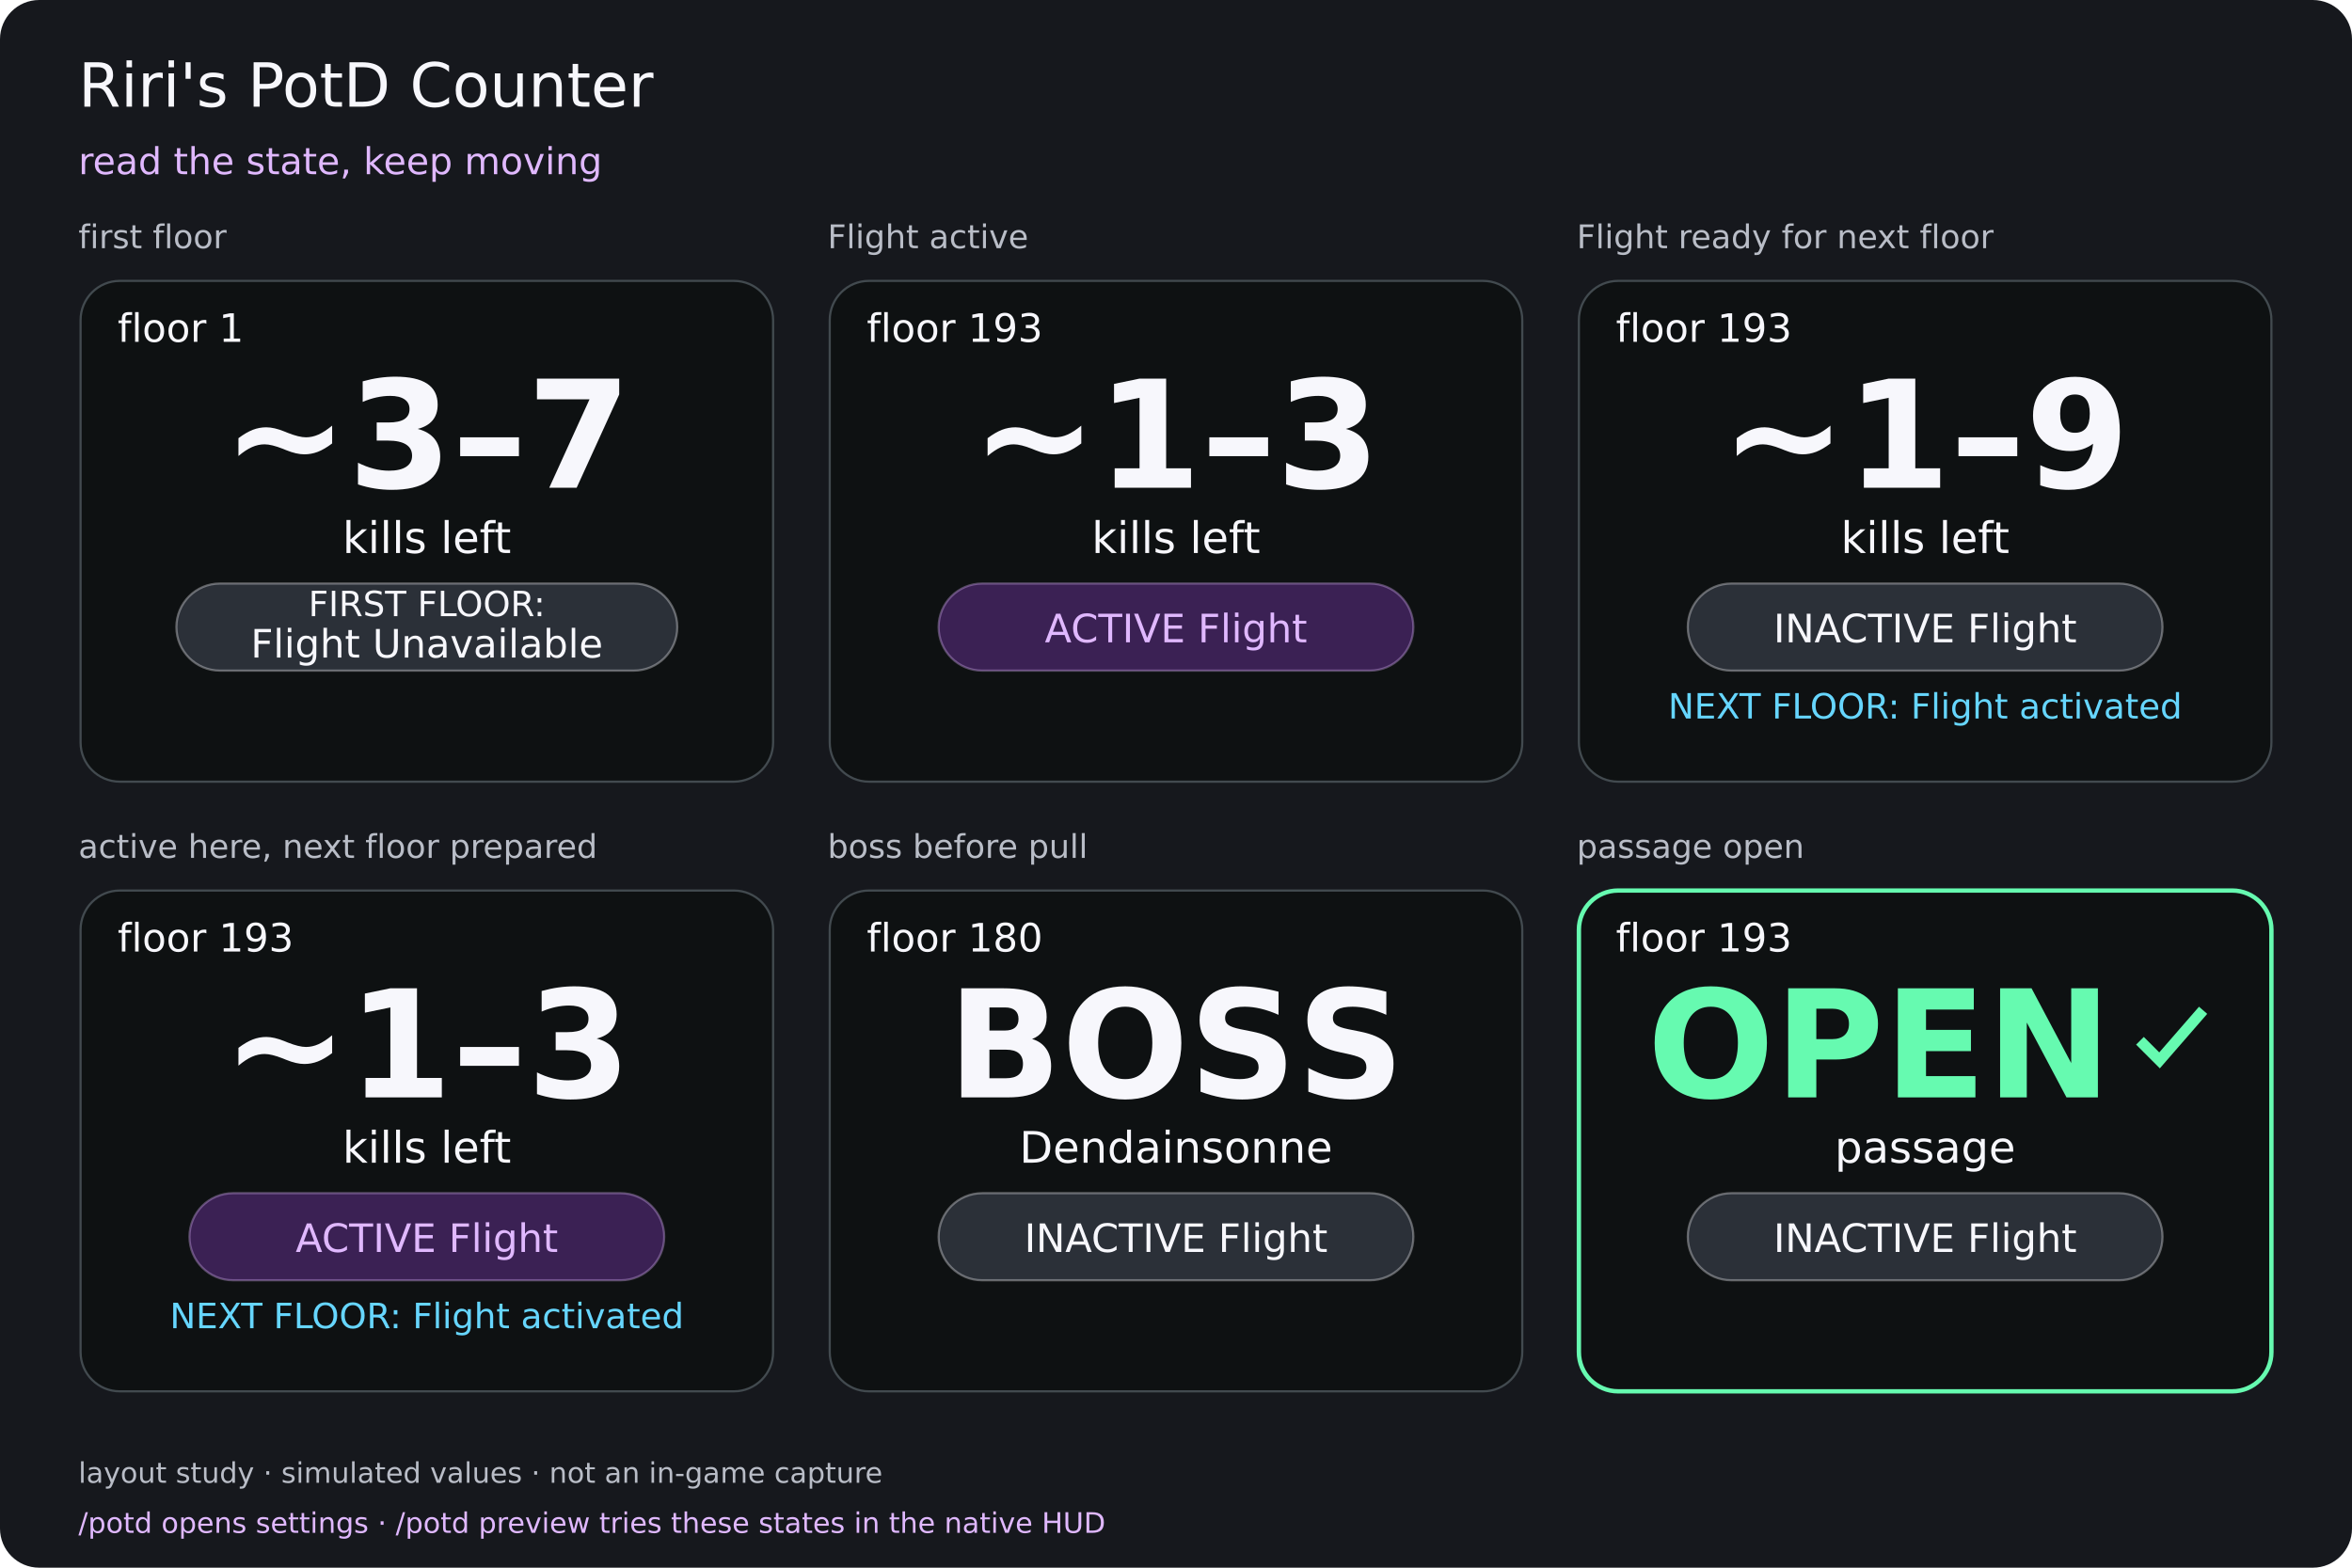
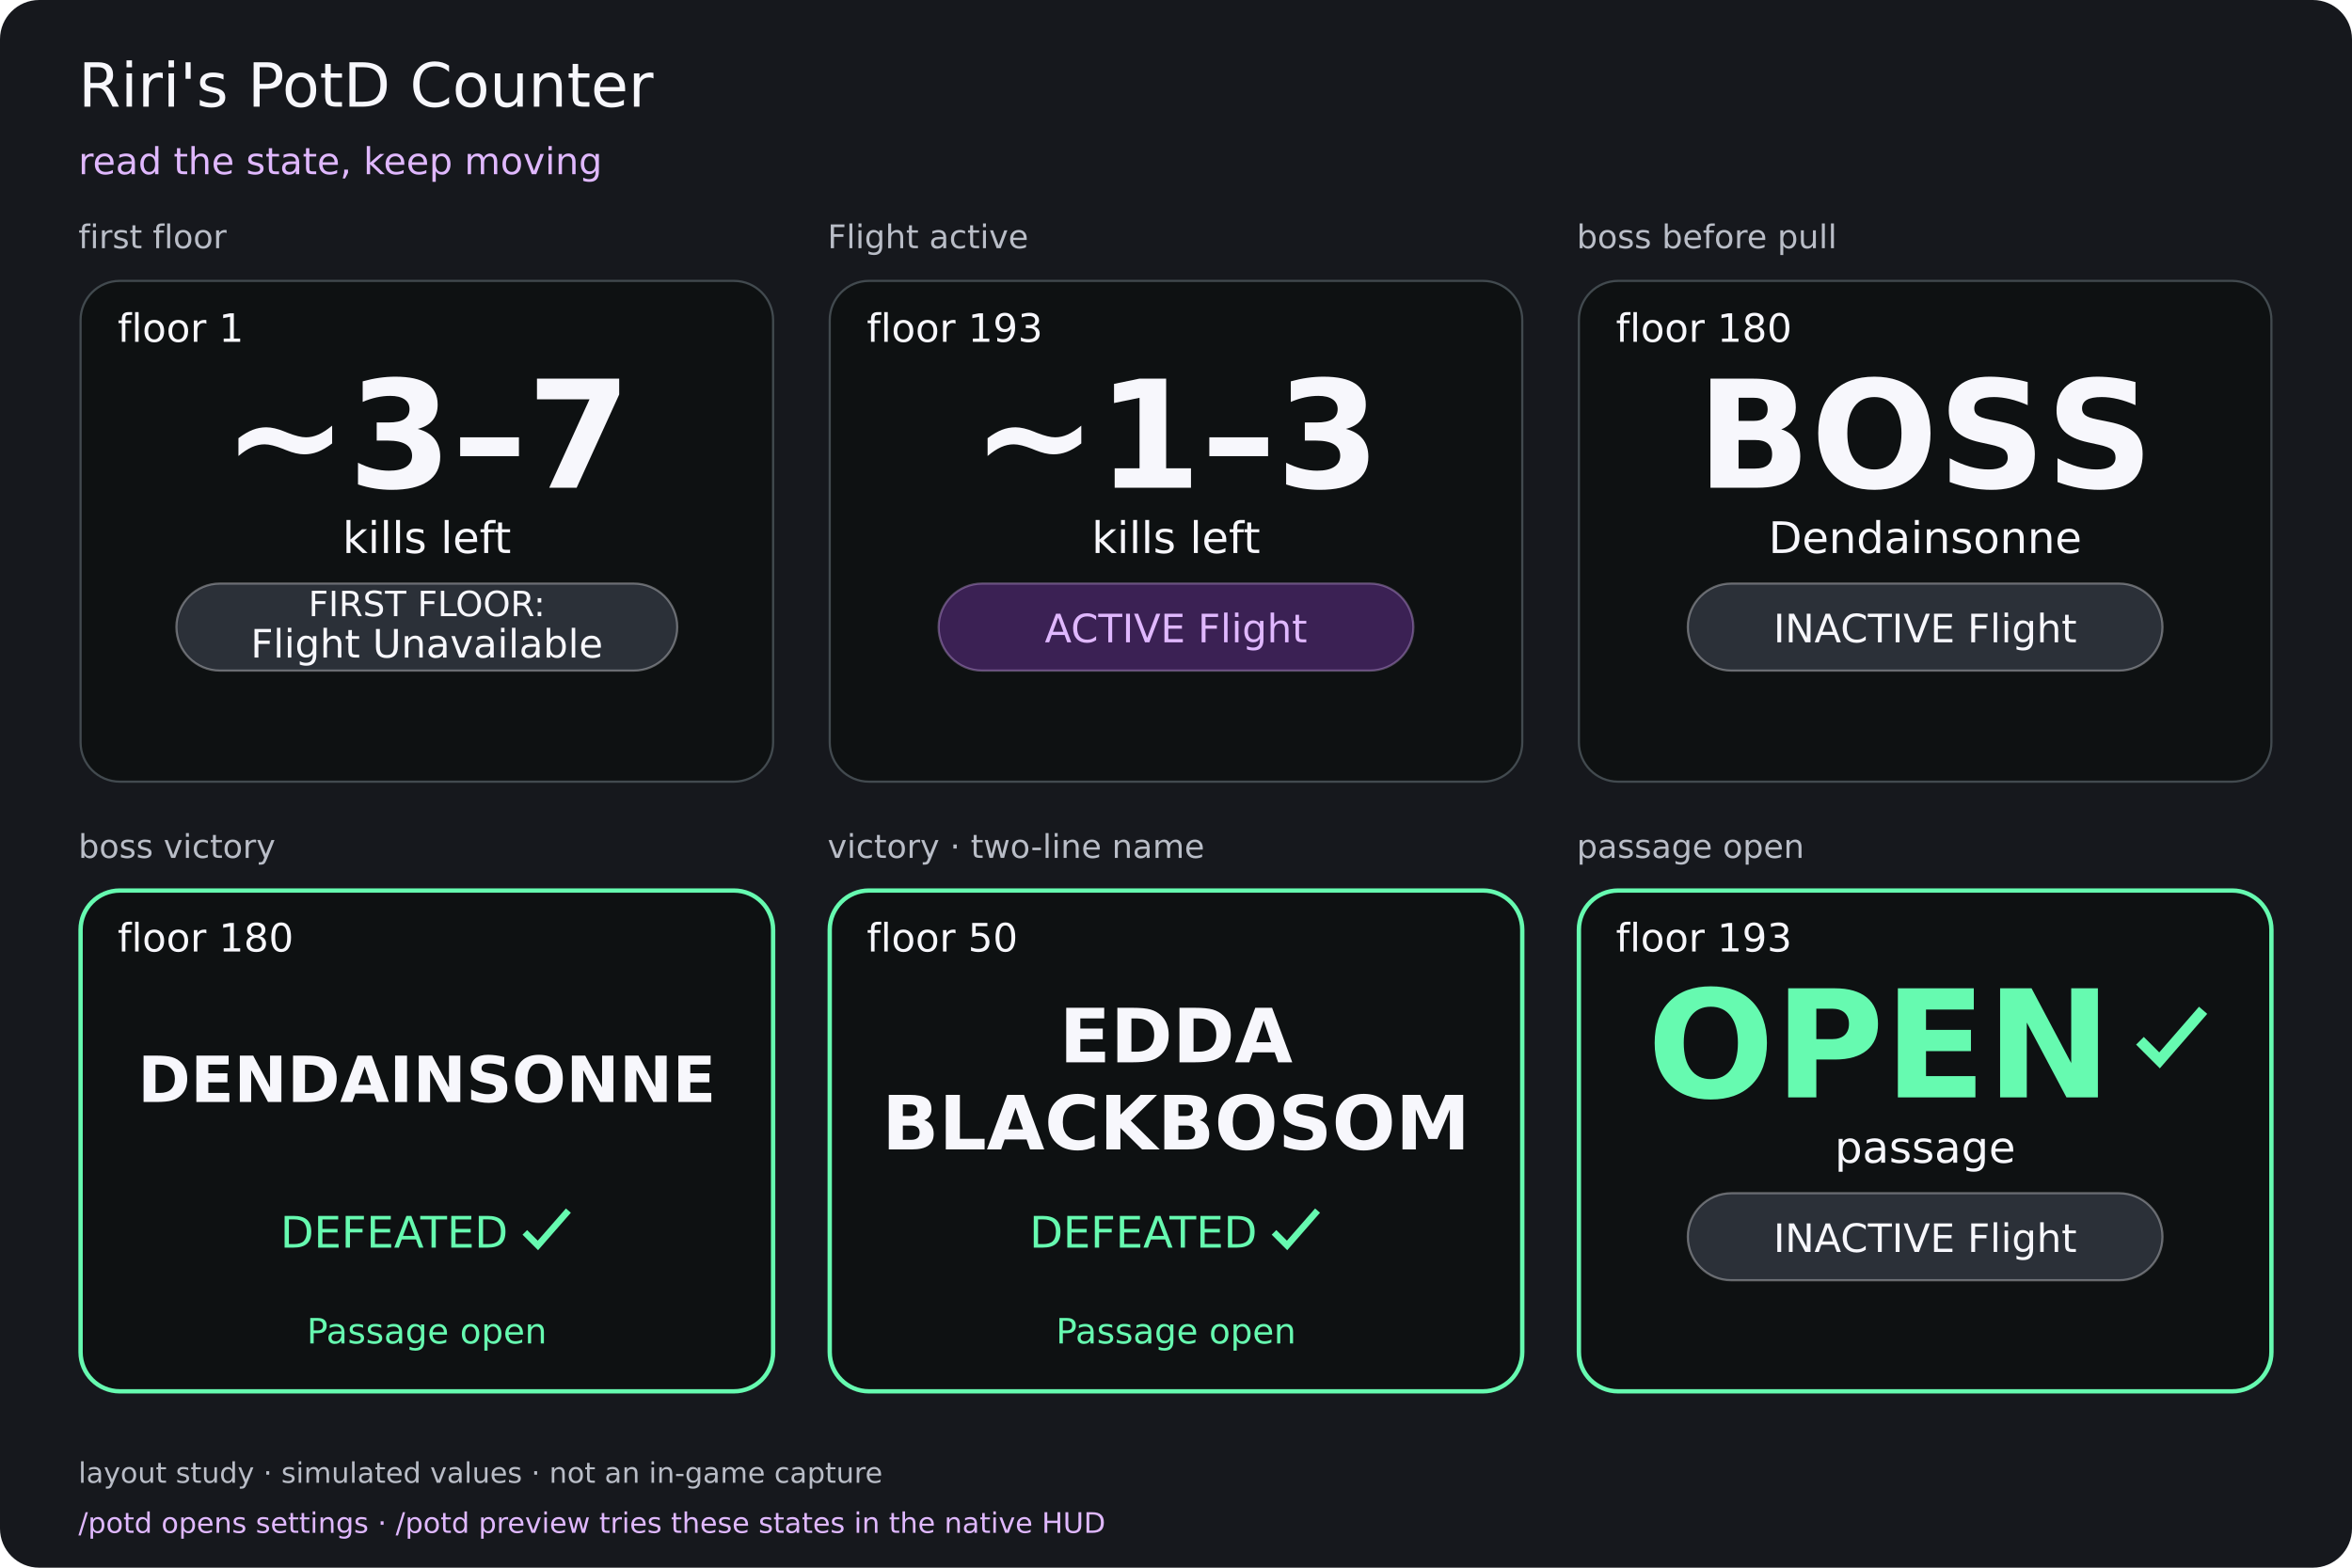
<svg xmlns="http://www.w3.org/2000/svg" width="1080" height="720" viewBox="0 0 1080 720">
  <rect width="1080" height="720" rx="18" fill="#16181d" />
  <g font-family="DejaVu Sans,Arial,sans-serif">
    <text x="36" y="49" fill="#f7f7fc" font-size="28">Riri's PotD Counter</text>
    <text x="36" y="80" fill="#e0b8ff" font-size="17">read the state, keep moving</text>
    <text x="36" y="114" fill="#b9bdc7" font-size="15">first floor</text>
    <g transform="translate(36 128)">
      <rect x="1" y="1" width="318" height="230" rx="18" fill="#0e1112" stroke="#424a4f" stroke-width="1" />
      <text x="18" y="29" fill="#f7f7fc" font-size="18">floor 1</text>
-       <path d="M1499 850V606Q1393 526 1303.5 491.5Q1214 457 1118 457Q1011 457 868 515Q854 521 846 524Q839 527 824 533Q669 594 575 594Q487 594 401.0 555.5Q315 517 217 434V678Q324 758 413.0 792.5Q502 827 598 827Q705 827 848 769Q863 763 870 760Q877 757 892 751Q1047 690 1141 690Q1227 690 1311.5 727.5Q1396 765 1499 850Z" fill="#f7f7fc" transform="translate(66.208 96) scale(0.033557 -0.033557)" />
-       <path d="M954 805Q1105 766 1183.5 669.5Q1262 573 1262 424Q1262 202 1092.0 86.5Q922 -29 596 -29Q481 -29 365.5 -10.5Q250 8 137 45V342Q245 288 351.5 260.5Q458 233 561 233Q714 233 795.5 286.0Q877 339 877 438Q877 540 793.5 592.5Q710 645 547 645H393V893H555Q700 893 771.0 938.5Q842 984 842 1077Q842 1163 773.0 1210.0Q704 1257 578 1257Q485 1257 390.0 1236.0Q295 1215 201 1174V1456Q315 1488 427.0 1504.0Q539 1520 647 1520Q938 1520 1082.5 1424.5Q1227 1329 1227 1137Q1227 1006 1158.0 922.5Q1089 839 954 805Z" fill="#f7f7fc" transform="translate(123.792 96) scale(0.033557 -0.033557)" />
-       <path d="M110 690H914V432H110Z" fill="#f7f7fc" transform="translate(171.611 96) scale(0.033557 -0.033557)" />
-       <path d="M137 1493H1262V1276L680 0H305L856 1210H137Z" fill="#f7f7fc" transform="translate(205.973 96) scale(0.033557 -0.033557)" />
+       <path d="M1499 850V606Q1393 526 1303.5 491.5Q1214 457 1118 457Q1011 457 868 515Q854 521 846 524Q839 527 824 533Q669 594 575 594Q487 594 401.0 555.5Q315 517 217 434V678Q324 758 413.0 792.5Q502 827 598 827Q705 827 848 769Q863 763 870 760Q877 757 892 751Q1047 690 1141 690Q1227 690 1311.5 727.5Q1396 765 1499 850Z" fill="#f7f7fc" transform="translate(66.208 96.000) scale(0.033557 -0.033557)" />
+       <path d="M954 805Q1105 766 1183.5 669.5Q1262 573 1262 424Q1262 202 1092.0 86.5Q922 -29 596 -29Q481 -29 365.5 -10.5Q250 8 137 45V342Q245 288 351.5 260.5Q458 233 561 233Q714 233 795.5 286.0Q877 339 877 438Q877 540 793.5 592.5Q710 645 547 645H393V893H555Q700 893 771.0 938.5Q842 984 842 1077Q842 1163 773.0 1210.0Q704 1257 578 1257Q485 1257 390.0 1236.0Q295 1215 201 1174V1456Q315 1488 427.0 1504.0Q539 1520 647 1520Q938 1520 1082.5 1424.5Q1227 1329 1227 1137Q1227 1006 1158.0 922.5Q1089 839 954 805Z" fill="#f7f7fc" transform="translate(123.792 96.000) scale(0.033557 -0.033557)" />
+       <path d="M110 690H914V432H110Z" fill="#f7f7fc" transform="translate(171.611 96.000) scale(0.033557 -0.033557)" />
+       <path d="M137 1493H1262V1276L680 0H305L856 1210H137Z" fill="#f7f7fc" transform="translate(205.973 96.000) scale(0.033557 -0.033557)" />
      <text x="160" y="126" fill="#f7f7fc" font-size="20" text-anchor="middle">kills left</text>
      <rect x="45.0" y="140" width="230" height="40" rx="20" fill="#2b3038" stroke="#f7f7fc" stroke-opacity=".35" />
      <text x="160" y="155" fill="#f7f7fc" font-size="16" text-anchor="middle">FIRST FLOOR:</text>
      <text x="160" y="174" fill="#f7f7fc" font-size="18" text-anchor="middle">Flight Unavailable</text>
    </g>
    <text x="380" y="114" fill="#b9bdc7" font-size="15">Flight active</text>
    <g transform="translate(380 128)">
      <rect x="1" y="1" width="318" height="230" rx="18" fill="#0e1112" stroke="#424a4f" stroke-width="1" />
      <text x="18" y="29" fill="#f7f7fc" font-size="18">floor 193</text>
-       <path d="M1499 850V606Q1393 526 1303.5 491.5Q1214 457 1118 457Q1011 457 868 515Q854 521 846 524Q839 527 824 533Q669 594 575 594Q487 594 401.0 555.5Q315 517 217 434V678Q324 758 413.0 792.5Q502 827 598 827Q705 827 848 769Q863 763 870 760Q877 757 892 751Q1047 690 1141 690Q1227 690 1311.5 727.5Q1396 765 1499 850Z" fill="#f7f7fc" transform="translate(66.208 96) scale(0.033557 -0.033557)" />
-       <path d="M240 266H580V1231L231 1159V1421L578 1493H944V266H1284V0H240Z" fill="#f7f7fc" transform="translate(123.792 96) scale(0.033557 -0.033557)" />
-       <path d="M110 690H914V432H110Z" fill="#f7f7fc" transform="translate(171.611 96) scale(0.033557 -0.033557)" />
-       <path d="M954 805Q1105 766 1183.5 669.5Q1262 573 1262 424Q1262 202 1092.0 86.5Q922 -29 596 -29Q481 -29 365.5 -10.5Q250 8 137 45V342Q245 288 351.5 260.5Q458 233 561 233Q714 233 795.5 286.0Q877 339 877 438Q877 540 793.5 592.5Q710 645 547 645H393V893H555Q700 893 771.0 938.5Q842 984 842 1077Q842 1163 773.0 1210.0Q704 1257 578 1257Q485 1257 390.0 1236.0Q295 1215 201 1174V1456Q315 1488 427.0 1504.0Q539 1520 647 1520Q938 1520 1082.5 1424.5Q1227 1329 1227 1137Q1227 1006 1158.0 922.5Q1089 839 954 805Z" fill="#f7f7fc" transform="translate(205.973 96) scale(0.033557 -0.033557)" />
+       <path d="M1499 850V606Q1393 526 1303.5 491.5Q1214 457 1118 457Q1011 457 868 515Q854 521 846 524Q839 527 824 533Q669 594 575 594Q487 594 401.0 555.5Q315 517 217 434V678Q324 758 413.0 792.5Q502 827 598 827Q705 827 848 769Q863 763 870 760Q877 757 892 751Q1047 690 1141 690Q1227 690 1311.5 727.5Q1396 765 1499 850Z" fill="#f7f7fc" transform="translate(66.208 96.000) scale(0.033557 -0.033557)" />
+       <path d="M240 266H580V1231L231 1159V1421L578 1493H944V266H1284V0H240Z" fill="#f7f7fc" transform="translate(123.792 96.000) scale(0.033557 -0.033557)" />
+       <path d="M110 690H914V432H110Z" fill="#f7f7fc" transform="translate(171.611 96.000) scale(0.033557 -0.033557)" />
+       <path d="M954 805Q1105 766 1183.5 669.5Q1262 573 1262 424Q1262 202 1092.0 86.5Q922 -29 596 -29Q481 -29 365.5 -10.5Q250 8 137 45V342Q245 288 351.5 260.5Q458 233 561 233Q714 233 795.5 286.0Q877 339 877 438Q877 540 793.5 592.5Q710 645 547 645H393V893H555Q700 893 771.0 938.5Q842 984 842 1077Q842 1163 773.0 1210.0Q704 1257 578 1257Q485 1257 390.0 1236.0Q295 1215 201 1174V1456Q315 1488 427.0 1504.0Q539 1520 647 1520Q938 1520 1082.5 1424.5Q1227 1329 1227 1137Q1227 1006 1158.0 922.5Q1089 839 954 805Z" fill="#f7f7fc" transform="translate(205.973 96.000) scale(0.033557 -0.033557)" />
      <text x="160" y="126" fill="#f7f7fc" font-size="20" text-anchor="middle">kills left</text>
      <rect x="51.0" y="140" width="218" height="40" rx="20" fill="#3b2154" stroke="#e0b8ff" stroke-opacity=".35" />
      <text x="160" y="167" fill="#e0b8ff" font-size="18" text-anchor="middle">ACTIVE  Flight</text>
    </g>
-     <text x="724" y="114" fill="#b9bdc7" font-size="15">Flight ready for next floor</text>
+     <text x="724" y="114" fill="#b9bdc7" font-size="15">boss before pull</text>
    <g transform="translate(724 128)">
      <rect x="1" y="1" width="318" height="230" rx="18" fill="#0e1112" stroke="#424a4f" stroke-width="1" />
-       <text x="18" y="29" fill="#f7f7fc" font-size="18">floor 193</text>
-       <path d="M1499 850V606Q1393 526 1303.5 491.5Q1214 457 1118 457Q1011 457 868 515Q854 521 846 524Q839 527 824 533Q669 594 575 594Q487 594 401.0 555.5Q315 517 217 434V678Q324 758 413.0 792.5Q502 827 598 827Q705 827 848 769Q863 763 870 760Q877 757 892 751Q1047 690 1141 690Q1227 690 1311.5 727.5Q1396 765 1499 850Z" fill="#f7f7fc" transform="translate(66.208 96) scale(0.033557 -0.033557)" />
-       <path d="M240 266H580V1231L231 1159V1421L578 1493H944V266H1284V0H240Z" fill="#f7f7fc" transform="translate(123.792 96) scale(0.033557 -0.033557)" />
-       <path d="M110 690H914V432H110Z" fill="#f7f7fc" transform="translate(171.611 96) scale(0.033557 -0.033557)" />
-       <path d="M205 33V309Q297 266 381.0 244.5Q465 223 547 223Q719 223 815.0 318.5Q911 414 928 602Q860 552 783.0 527.0Q706 502 616 502Q387 502 246.5 635.5Q106 769 106 987Q106 1228 262.5 1373.0Q419 1518 682 1518Q974 1518 1134.0 1321.0Q1294 1124 1294 764Q1294 394 1107.0 182.5Q920 -29 594 -29Q489 -29 393.0 -13.5Q297 2 205 33ZM680 752Q781 752 832.0 817.5Q883 883 883 1014Q883 1144 832.0 1210.0Q781 1276 680 1276Q579 1276 528.0 1210.0Q477 1144 477 1014Q477 883 528.0 817.5Q579 752 680 752Z" fill="#f7f7fc" transform="translate(205.973 96) scale(0.033557 -0.033557)" />
-       <text x="160" y="126" fill="#f7f7fc" font-size="20" text-anchor="middle">kills left</text>
-       <rect x="51.0" y="140" width="218" height="40" rx="20" fill="#2b3038" stroke="#f7f7fc" stroke-opacity=".35" />
-       <text x="160" y="167" fill="#f7f7fc" font-size="18" text-anchor="middle">INACTIVE  Flight</text>
-       <text x="160" y="202" fill="#66d6ff" font-size="16" text-anchor="middle">NEXT FLOOR: Flight activated</text>
-     </g>
-     <text x="36" y="394" fill="#b9bdc7" font-size="15">active here, next floor prepared</text>
-     <g transform="translate(36 408)">
-       <rect x="1" y="1" width="318" height="230" rx="18" fill="#0e1112" stroke="#424a4f" stroke-width="1" />
-       <text x="18" y="29" fill="#f7f7fc" font-size="18">floor 193</text>
-       <path d="M1499 850V606Q1393 526 1303.5 491.5Q1214 457 1118 457Q1011 457 868 515Q854 521 846 524Q839 527 824 533Q669 594 575 594Q487 594 401.0 555.5Q315 517 217 434V678Q324 758 413.0 792.5Q502 827 598 827Q705 827 848 769Q863 763 870 760Q877 757 892 751Q1047 690 1141 690Q1227 690 1311.5 727.5Q1396 765 1499 850Z" fill="#f7f7fc" transform="translate(66.208 96) scale(0.033557 -0.033557)" />
-       <path d="M240 266H580V1231L231 1159V1421L578 1493H944V266H1284V0H240Z" fill="#f7f7fc" transform="translate(123.792 96) scale(0.033557 -0.033557)" />
-       <path d="M110 690H914V432H110Z" fill="#f7f7fc" transform="translate(171.611 96) scale(0.033557 -0.033557)" />
-       <path d="M954 805Q1105 766 1183.5 669.5Q1262 573 1262 424Q1262 202 1092.0 86.5Q922 -29 596 -29Q481 -29 365.5 -10.5Q250 8 137 45V342Q245 288 351.5 260.5Q458 233 561 233Q714 233 795.5 286.0Q877 339 877 438Q877 540 793.5 592.5Q710 645 547 645H393V893H555Q700 893 771.0 938.5Q842 984 842 1077Q842 1163 773.0 1210.0Q704 1257 578 1257Q485 1257 390.0 1236.0Q295 1215 201 1174V1456Q315 1488 427.0 1504.0Q539 1520 647 1520Q938 1520 1082.5 1424.5Q1227 1329 1227 1137Q1227 1006 1158.0 922.5Q1089 839 954 805Z" fill="#f7f7fc" transform="translate(205.973 96) scale(0.033557 -0.033557)" />
-       <text x="160" y="126" fill="#f7f7fc" font-size="20" text-anchor="middle">kills left</text>
-       <rect x="51.0" y="140" width="218" height="40" rx="20" fill="#3b2154" stroke="#e0b8ff" stroke-opacity=".35" />
-       <text x="160" y="167" fill="#e0b8ff" font-size="18" text-anchor="middle">ACTIVE  Flight</text>
-       <text x="160" y="202" fill="#66d6ff" font-size="16" text-anchor="middle">NEXT FLOOR: Flight activated</text>
-     </g>
-     <text x="380" y="394" fill="#b9bdc7" font-size="15">boss before pull</text>
-     <g transform="translate(380 408)">
-       <rect x="1" y="1" width="318" height="230" rx="18" fill="#0e1112" stroke="#424a4f" stroke-width="1" />
      <text x="18" y="29" fill="#f7f7fc" font-size="18">floor 180</text>
-       <path d="M786 915Q877 915 924.0 955.0Q971 995 971 1073Q971 1150 924.0 1190.5Q877 1231 786 1231H573V915ZM799 262Q915 262 973.5 311.0Q1032 360 1032 459Q1032 556 974.0 604.5Q916 653 799 653H573V262ZM1157 799Q1281 763 1349.0 666.0Q1417 569 1417 428Q1417 212 1271.0 106.0Q1125 0 827 0H188V1493H766Q1077 1493 1216.5 1399.0Q1356 1305 1356 1098Q1356 989 1305.0 912.5Q1254 836 1157 799Z" fill="#f7f7fc" transform="translate(55.101 96) scale(0.033557 -0.033557)" />
-       <path d="M870 1241Q694 1241 597.0 1111.0Q500 981 500 745Q500 510 597.0 380.0Q694 250 870 250Q1047 250 1144.0 380.0Q1241 510 1241 745Q1241 981 1144.0 1111.0Q1047 1241 870 1241ZM870 1520Q1230 1520 1434.0 1314.0Q1638 1108 1638 745Q1638 383 1434.0 177.0Q1230 -29 870 -29Q511 -29 306.5 177.0Q102 383 102 745Q102 1108 306.5 1314.0Q511 1520 870 1520Z" fill="#f7f7fc" transform="translate(107.483 96) scale(0.033557 -0.033557)" />
-       <path d="M1227 1446V1130Q1104 1185 987.0 1213.0Q870 1241 766 1241Q628 1241 562.0 1203.0Q496 1165 496 1085Q496 1025 540.5 991.5Q585 958 702 934L866 901Q1115 851 1220.0 749.0Q1325 647 1325 459Q1325 212 1178.5 91.5Q1032 -29 731 -29Q589 -29 446.0 -2.0Q303 25 160 78V403Q303 327 436.5 288.5Q570 250 694 250Q820 250 887.0 292.0Q954 334 954 412Q954 482 908.5 520.0Q863 558 727 588L578 621Q354 669 250.5 774.0Q147 879 147 1057Q147 1280 291.0 1400.0Q435 1520 705 1520Q828 1520 958.0 1501.5Q1088 1483 1227 1446Z" fill="#f7f7fc" transform="translate(165.906 96) scale(0.033557 -0.033557)" />
-       <path d="M1227 1446V1130Q1104 1185 987.0 1213.0Q870 1241 766 1241Q628 1241 562.0 1203.0Q496 1165 496 1085Q496 1025 540.5 991.5Q585 958 702 934L866 901Q1115 851 1220.0 749.0Q1325 647 1325 459Q1325 212 1178.5 91.5Q1032 -29 731 -29Q589 -29 446.0 -2.0Q303 25 160 78V403Q303 327 436.5 288.5Q570 250 694 250Q820 250 887.0 292.0Q954 334 954 412Q954 482 908.5 520.0Q863 558 727 588L578 621Q354 669 250.5 774.0Q147 879 147 1057Q147 1280 291.0 1400.0Q435 1520 705 1520Q828 1520 958.0 1501.5Q1088 1483 1227 1446Z" fill="#f7f7fc" transform="translate(215.403 96) scale(0.033557 -0.033557)" />
+       <path d="M786 915Q877 915 924.0 955.0Q971 995 971 1073Q971 1150 924.0 1190.5Q877 1231 786 1231H573V915ZM799 262Q915 262 973.5 311.0Q1032 360 1032 459Q1032 556 974.0 604.5Q916 653 799 653H573V262ZM1157 799Q1281 763 1349.0 666.0Q1417 569 1417 428Q1417 212 1271.0 106.0Q1125 0 827 0H188V1493H766Q1077 1493 1216.5 1399.0Q1356 1305 1356 1098Q1356 989 1305.0 912.5Q1254 836 1157 799Z" fill="#f7f7fc" transform="translate(55.101 96.000) scale(0.033557 -0.033557)" />
+       <path d="M870 1241Q694 1241 597.0 1111.0Q500 981 500 745Q500 510 597.0 380.0Q694 250 870 250Q1047 250 1144.0 380.0Q1241 510 1241 745Q1241 981 1144.0 1111.0Q1047 1241 870 1241ZM870 1520Q1230 1520 1434.0 1314.0Q1638 1108 1638 745Q1638 383 1434.0 177.0Q1230 -29 870 -29Q511 -29 306.5 177.0Q102 383 102 745Q102 1108 306.5 1314.0Q511 1520 870 1520Z" fill="#f7f7fc" transform="translate(107.483 96.000) scale(0.033557 -0.033557)" />
+       <path d="M1227 1446V1130Q1104 1185 987.0 1213.0Q870 1241 766 1241Q628 1241 562.0 1203.0Q496 1165 496 1085Q496 1025 540.5 991.5Q585 958 702 934L866 901Q1115 851 1220.0 749.0Q1325 647 1325 459Q1325 212 1178.5 91.5Q1032 -29 731 -29Q589 -29 446.0 -2.0Q303 25 160 78V403Q303 327 436.5 288.5Q570 250 694 250Q820 250 887.0 292.0Q954 334 954 412Q954 482 908.5 520.0Q863 558 727 588L578 621Q354 669 250.5 774.0Q147 879 147 1057Q147 1280 291.0 1400.0Q435 1520 705 1520Q828 1520 958.0 1501.5Q1088 1483 1227 1446Z" fill="#f7f7fc" transform="translate(165.906 96.000) scale(0.033557 -0.033557)" />
+       <path d="M1227 1446V1130Q1104 1185 987.0 1213.0Q870 1241 766 1241Q628 1241 562.0 1203.0Q496 1165 496 1085Q496 1025 540.5 991.5Q585 958 702 934L866 901Q1115 851 1220.0 749.0Q1325 647 1325 459Q1325 212 1178.5 91.5Q1032 -29 731 -29Q589 -29 446.0 -2.0Q303 25 160 78V403Q303 327 436.5 288.5Q570 250 694 250Q820 250 887.0 292.0Q954 334 954 412Q954 482 908.5 520.0Q863 558 727 588L578 621Q354 669 250.5 774.0Q147 879 147 1057Q147 1280 291.0 1400.0Q435 1520 705 1520Q828 1520 958.0 1501.5Q1088 1483 1227 1446Z" fill="#f7f7fc" transform="translate(215.403 96.000) scale(0.033557 -0.033557)" />
      <text x="160" y="126" fill="#f7f7fc" font-size="20" text-anchor="middle">Dendainsonne</text>
      <rect x="51.0" y="140" width="218" height="40" rx="20" fill="#2b3038" stroke="#f7f7fc" stroke-opacity=".35" />
      <text x="160" y="167" fill="#f7f7fc" font-size="18" text-anchor="middle">INACTIVE  Flight</text>
+     </g>
+     <text x="36" y="394" fill="#b9bdc7" font-size="15">boss victory</text>
+     <g transform="translate(36 408)">
+       <rect x="1" y="1" width="318" height="230" rx="18" fill="#0e1112" stroke="#66fab0" stroke-width="2" />
+       <text x="18" y="29" fill="#f7f7fc" font-size="18">floor 180</text>
+       <path d="M573 1202V291H711Q947 291 1071.5 408.0Q1196 525 1196 748Q1196 970 1072.0 1086.0Q948 1202 711 1202ZM188 1493H594Q934 1493 1100.5 1444.5Q1267 1396 1386 1280Q1491 1179 1542.0 1047.0Q1593 915 1593 748Q1593 579 1542.0 446.5Q1491 314 1386 213Q1266 97 1098.0 48.5Q930 0 594 0H188Z" fill="#f7f7fc" transform="translate(27.245 98.112) scale(0.014262 -0.014262)" />
+       <path d="M188 1493H1227V1202H573V924H1188V633H573V291H1249V0H188Z" fill="#f7f7fc" transform="translate(51.490 98.112) scale(0.014262 -0.014262)" />
+       <path d="M188 1493H618L1161 469V1493H1526V0H1096L553 1024V0H188Z" fill="#f7f7fc" transform="translate(71.442 98.112) scale(0.014262 -0.014262)" />
+       <path d="M573 1202V291H711Q947 291 1071.5 408.0Q1196 525 1196 748Q1196 970 1072.0 1086.0Q948 1202 711 1202ZM188 1493H594Q934 1493 1100.5 1444.5Q1267 1396 1386 1280Q1491 1179 1542.0 1047.0Q1593 915 1593 748Q1593 579 1542.0 446.5Q1491 314 1386 213Q1266 97 1098.0 48.5Q930 0 594 0H188Z" fill="#f7f7fc" transform="translate(95.886 98.112) scale(0.014262 -0.014262)" />
+       <path d="M1094 272H492L397 0H10L563 1493H1022L1575 0H1188ZM588 549H997L793 1143Z" fill="#f7f7fc" transform="translate(120.131 98.112) scale(0.014262 -0.014262)" />
+       <path d="M188 1493H573V0H188Z" fill="#f7f7fc" transform="translate(142.736 98.112) scale(0.014262 -0.014262)" />
+       <path d="M188 1493H618L1161 469V1493H1526V0H1096L553 1024V0H188Z" fill="#f7f7fc" transform="translate(153.604 98.112) scale(0.014262 -0.014262)" />
+       <path d="M1227 1446V1130Q1104 1185 987.0 1213.0Q870 1241 766 1241Q628 1241 562.0 1203.0Q496 1165 496 1085Q496 1025 540.5 991.5Q585 958 702 934L866 901Q1115 851 1220.0 749.0Q1325 647 1325 459Q1325 212 1178.5 91.5Q1032 -29 731 -29Q589 -29 446.0 -2.0Q303 25 160 78V403Q303 327 436.5 288.5Q570 250 694 250Q820 250 887.0 292.0Q954 334 954 412Q954 482 908.5 520.0Q863 558 727 588L578 621Q354 669 250.5 774.0Q147 879 147 1057Q147 1280 291.0 1400.0Q435 1520 705 1520Q828 1520 958.0 1501.5Q1088 1483 1227 1446Z" fill="#f7f7fc" transform="translate(178.048 98.112) scale(0.014262 -0.014262)" />
+       <path d="M870 1241Q694 1241 597.0 1111.0Q500 981 500 745Q500 510 597.0 380.0Q694 250 870 250Q1047 250 1144.0 380.0Q1241 510 1241 745Q1241 981 1144.0 1111.0Q1047 1241 870 1241ZM870 1520Q1230 1520 1434.0 1314.0Q1638 1108 1638 745Q1638 383 1434.0 177.0Q1230 -29 870 -29Q511 -29 306.5 177.0Q102 383 102 745Q102 1108 306.5 1314.0Q511 1520 870 1520Z" fill="#f7f7fc" transform="translate(199.084 98.112) scale(0.014262 -0.014262)" />
+       <path d="M188 1493H618L1161 469V1493H1526V0H1096L553 1024V0H188Z" fill="#f7f7fc" transform="translate(223.914 98.112) scale(0.014262 -0.014262)" />
+       <path d="M188 1493H618L1161 469V1493H1526V0H1096L553 1024V0H188Z" fill="#f7f7fc" transform="translate(248.359 98.112) scale(0.014262 -0.014262)" />
+       <path d="M188 1493H1227V1202H573V924H1188V633H573V291H1249V0H188Z" fill="#f7f7fc" transform="translate(272.803 98.112) scale(0.014262 -0.014262)" />
+       <text x="145" y="165" fill="#66fab0" font-size="20" text-anchor="middle">DEFEATED</text>
+       <path d="M205 158l6 6l14 -16" stroke="#66fab0" stroke-width="3" fill="none" />
+       <text x="160" y="209" fill="#66fab0" font-size="16" text-anchor="middle">Passage open</text>
+     </g>
+     <text x="380" y="394" fill="#b9bdc7" font-size="15">victory · two-line name</text>
+     <g transform="translate(380 408)">
+       <rect x="1" y="1" width="318" height="230" rx="18" fill="#0e1112" stroke="#66fab0" stroke-width="2" />
+       <text x="18" y="29" fill="#f7f7fc" font-size="18">floor 50</text>
+       <path d="M188 1493H1227V1202H573V924H1188V633H573V291H1249V0H188Z" fill="#f7f7fc" transform="translate(106.443 79.896) scale(0.016779 -0.016779)" />
+       <path d="M573 1202V291H711Q947 291 1071.5 408.0Q1196 525 1196 748Q1196 970 1072.0 1086.0Q948 1202 711 1202ZM188 1493H594Q934 1493 1100.5 1444.5Q1267 1396 1386 1280Q1491 1179 1542.0 1047.0Q1593 915 1593 748Q1593 579 1542.0 446.5Q1491 314 1386 213Q1266 97 1098.0 48.5Q930 0 594 0H188Z" fill="#f7f7fc" transform="translate(129.916 79.896) scale(0.016779 -0.016779)" />
+       <path d="M573 1202V291H711Q947 291 1071.5 408.0Q1196 525 1196 748Q1196 970 1072.0 1086.0Q948 1202 711 1202ZM188 1493H594Q934 1493 1100.5 1444.5Q1267 1396 1386 1280Q1491 1179 1542.0 1047.0Q1593 915 1593 748Q1593 579 1542.0 446.5Q1491 314 1386 213Q1266 97 1098.0 48.5Q930 0 594 0H188Z" fill="#f7f7fc" transform="translate(158.440 79.896) scale(0.016779 -0.016779)" />
+       <path d="M1094 272H492L397 0H10L563 1493H1022L1575 0H1188ZM588 549H997L793 1143Z" fill="#f7f7fc" transform="translate(186.963 79.896) scale(0.016779 -0.016779)" />
+       <path d="M786 915Q877 915 924.0 955.0Q971 995 971 1073Q971 1150 924.0 1190.5Q877 1231 786 1231H573V915ZM799 262Q915 262 973.5 311.0Q1032 360 1032 459Q1032 556 974.0 604.5Q916 653 799 653H573V262ZM1157 799Q1281 763 1349.0 666.0Q1417 569 1417 428Q1417 212 1271.0 106.0Q1125 0 827 0H188V1493H766Q1077 1493 1216.5 1399.0Q1356 1305 1356 1098Q1356 989 1305.0 912.5Q1254 836 1157 799Z" fill="#f7f7fc" transform="translate(24.958 119.896) scale(0.016779 -0.016779)" />
+       <path d="M188 1493H573V291H1249V0H188Z" fill="#f7f7fc" transform="translate(51.149 119.896) scale(0.016779 -0.016779)" />
+       <path d="M1094 272H492L397 0H10L563 1493H1022L1575 0H1188ZM588 549H997L793 1143Z" fill="#f7f7fc" transform="translate(73.045 119.896) scale(0.016779 -0.016779)" />
+       <path d="M1372 82Q1266 27 1151.0 -1.0Q1036 -29 911 -29Q538 -29 320.0 179.5Q102 388 102 745Q102 1103 320.0 1311.5Q538 1520 911 1520Q1036 1520 1151.0 1492.0Q1266 1464 1372 1409V1100Q1265 1173 1161.0 1207.0Q1057 1241 942 1241Q736 1241 618.0 1109.0Q500 977 500 745Q500 514 618.0 382.0Q736 250 942 250Q1057 250 1161.0 284.0Q1265 318 1372 391Z" fill="#f7f7fc" transform="translate(99.639 119.896) scale(0.016779 -0.016779)" />
+       <path d="M188 1493H573V948L1128 1493H1575L856 786L1649 0H1167L573 588V0H188Z" fill="#f7f7fc" transform="translate(124.857 119.896) scale(0.016779 -0.016779)" />
+       <path d="M786 915Q877 915 924.0 955.0Q971 995 971 1073Q971 1150 924.0 1190.5Q877 1231 786 1231H573V915ZM799 262Q915 262 973.5 311.0Q1032 360 1032 459Q1032 556 974.0 604.5Q916 653 799 653H573V262ZM1157 799Q1281 763 1349.0 666.0Q1417 569 1417 428Q1417 212 1271.0 106.0Q1125 0 827 0H188V1493H766Q1077 1493 1216.5 1399.0Q1356 1305 1356 1098Q1356 989 1305.0 912.5Q1254 836 1157 799Z" fill="#f7f7fc" transform="translate(151.485 119.896) scale(0.016779 -0.016779)" />
+       <path d="M870 1241Q694 1241 597.0 1111.0Q500 981 500 745Q500 510 597.0 380.0Q694 250 870 250Q1047 250 1144.0 380.0Q1241 510 1241 745Q1241 981 1144.0 1111.0Q1047 1241 870 1241ZM870 1520Q1230 1520 1434.0 1314.0Q1638 1108 1638 745Q1638 383 1434.0 177.0Q1230 -29 870 -29Q511 -29 306.5 177.0Q102 383 102 745Q102 1108 306.5 1314.0Q511 1520 870 1520Z" fill="#f7f7fc" transform="translate(177.676 119.896) scale(0.016779 -0.016779)" />
+       <path d="M1227 1446V1130Q1104 1185 987.0 1213.0Q870 1241 766 1241Q628 1241 562.0 1203.0Q496 1165 496 1085Q496 1025 540.5 991.5Q585 958 702 934L866 901Q1115 851 1220.0 749.0Q1325 647 1325 459Q1325 212 1178.5 91.5Q1032 -29 731 -29Q589 -29 446.0 -2.0Q303 25 160 78V403Q303 327 436.5 288.5Q570 250 694 250Q820 250 887.0 292.0Q954 334 954 412Q954 482 908.5 520.0Q863 558 727 588L578 621Q354 669 250.5 774.0Q147 879 147 1057Q147 1280 291.0 1400.0Q435 1520 705 1520Q828 1520 958.0 1501.5Q1088 1483 1227 1446Z" fill="#f7f7fc" transform="translate(206.888 119.896) scale(0.016779 -0.016779)" />
+       <path d="M870 1241Q694 1241 597.0 1111.0Q500 981 500 745Q500 510 597.0 380.0Q694 250 870 250Q1047 250 1144.0 380.0Q1241 510 1241 745Q1241 981 1144.0 1111.0Q1047 1241 870 1241ZM870 1520Q1230 1520 1434.0 1314.0Q1638 1108 1638 745Q1638 383 1434.0 177.0Q1230 -29 870 -29Q511 -29 306.5 177.0Q102 383 102 745Q102 1108 306.5 1314.0Q511 1520 870 1520Z" fill="#f7f7fc" transform="translate(231.636 119.896) scale(0.016779 -0.016779)" />
+       <path d="M188 1493H678L1018 694L1360 1493H1849V0H1485V1092L1141 287H897L553 1092V0H188Z" fill="#f7f7fc" transform="translate(260.847 119.896) scale(0.016779 -0.016779)" />
+       <text x="145" y="165" fill="#66fab0" font-size="20" text-anchor="middle">DEFEATED</text>
+       <path d="M205 158l6 6l14 -16" stroke="#66fab0" stroke-width="3" fill="none" />
+       <text x="160" y="209" fill="#66fab0" font-size="16" text-anchor="middle">Passage open</text>
    </g>
    <text x="724" y="394" fill="#b9bdc7" font-size="15">passage open</text>
    <g transform="translate(724 408)">
      <rect x="1" y="1" width="318" height="230" rx="18" fill="#0e1112" stroke="#66fab0" stroke-width="2" />
      <text x="18" y="29" fill="#f7f7fc" font-size="18">floor 193</text>
-       <path d="M870 1241Q694 1241 597.0 1111.0Q500 981 500 745Q500 510 597.0 380.0Q694 250 870 250Q1047 250 1144.0 380.0Q1241 510 1241 745Q1241 981 1144.0 1111.0Q1047 1241 870 1241ZM870 1520Q1230 1520 1434.0 1314.0Q1638 1108 1638 745Q1638 383 1434.0 177.0Q1230 -29 870 -29Q511 -29 306.5 177.0Q102 383 102 745Q102 1108 306.5 1314.0Q511 1520 870 1520Z" fill="#66fab0" transform="translate(32.372 96) scale(0.033557 -0.033557)" />
-       <path d="M188 1493H827Q1112 1493 1264.5 1366.5Q1417 1240 1417 1006Q1417 771 1264.5 644.5Q1112 518 827 518H573V0H188ZM573 1214V797H786Q898 797 959.0 851.5Q1020 906 1020 1006Q1020 1106 959.0 1160.0Q898 1214 786 1214Z" fill="#66fab0" transform="translate(90.795 96) scale(0.033557 -0.033557)" />
-       <path d="M188 1493H1227V1202H573V924H1188V633H573V291H1249V0H188Z" fill="#66fab0" transform="translate(141.164 96) scale(0.033557 -0.033557)" />
-       <path d="M188 1493H618L1161 469V1493H1526V0H1096L553 1024V0H188Z" fill="#66fab0" transform="translate(188.111 96) scale(0.033557 -0.033557)" />
+       <path d="M870 1241Q694 1241 597.0 1111.0Q500 981 500 745Q500 510 597.0 380.0Q694 250 870 250Q1047 250 1144.0 380.0Q1241 510 1241 745Q1241 981 1144.0 1111.0Q1047 1241 870 1241ZM870 1520Q1230 1520 1434.0 1314.0Q1638 1108 1638 745Q1638 383 1434.0 177.0Q1230 -29 870 -29Q511 -29 306.5 177.0Q102 383 102 745Q102 1108 306.5 1314.0Q511 1520 870 1520Z" fill="#66fab0" transform="translate(32.372 96.000) scale(0.033557 -0.033557)" />
+       <path d="M188 1493H827Q1112 1493 1264.5 1366.5Q1417 1240 1417 1006Q1417 771 1264.5 644.5Q1112 518 827 518H573V0H188ZM573 1214V797H786Q898 797 959.0 851.5Q1020 906 1020 1006Q1020 1106 959.0 1160.0Q898 1214 786 1214Z" fill="#66fab0" transform="translate(90.795 96.000) scale(0.033557 -0.033557)" />
+       <path d="M188 1493H1227V1202H573V924H1188V633H573V291H1249V0H188Z" fill="#66fab0" transform="translate(141.164 96.000) scale(0.033557 -0.033557)" />
+       <path d="M188 1493H618L1161 469V1493H1526V0H1096L553 1024V0H188Z" fill="#66fab0" transform="translate(188.111 96.000) scale(0.033557 -0.033557)" />
      <path d="M258.628 70l9 9l20 -23" stroke="#66fab0" stroke-width="5" fill="none" />
      <text x="160" y="126" fill="#f7f7fc" font-size="20" text-anchor="middle">passage</text>
      <rect x="51.0" y="140" width="218" height="40" rx="20" fill="#2b3038" stroke="#f7f7fc" stroke-opacity=".35" />
      <text x="160" y="167" fill="#f7f7fc" font-size="18" text-anchor="middle">INACTIVE  Flight</text>
    </g>
    <text x="36" y="681" fill="#b9bdc7" font-size="13">layout study · simulated values · not an in-game capture</text>
    <text x="36" y="704" fill="#e0b8ff" font-size="13">/potd opens settings · /potd preview tries these states in the native HUD</text>
  </g>
</svg>
